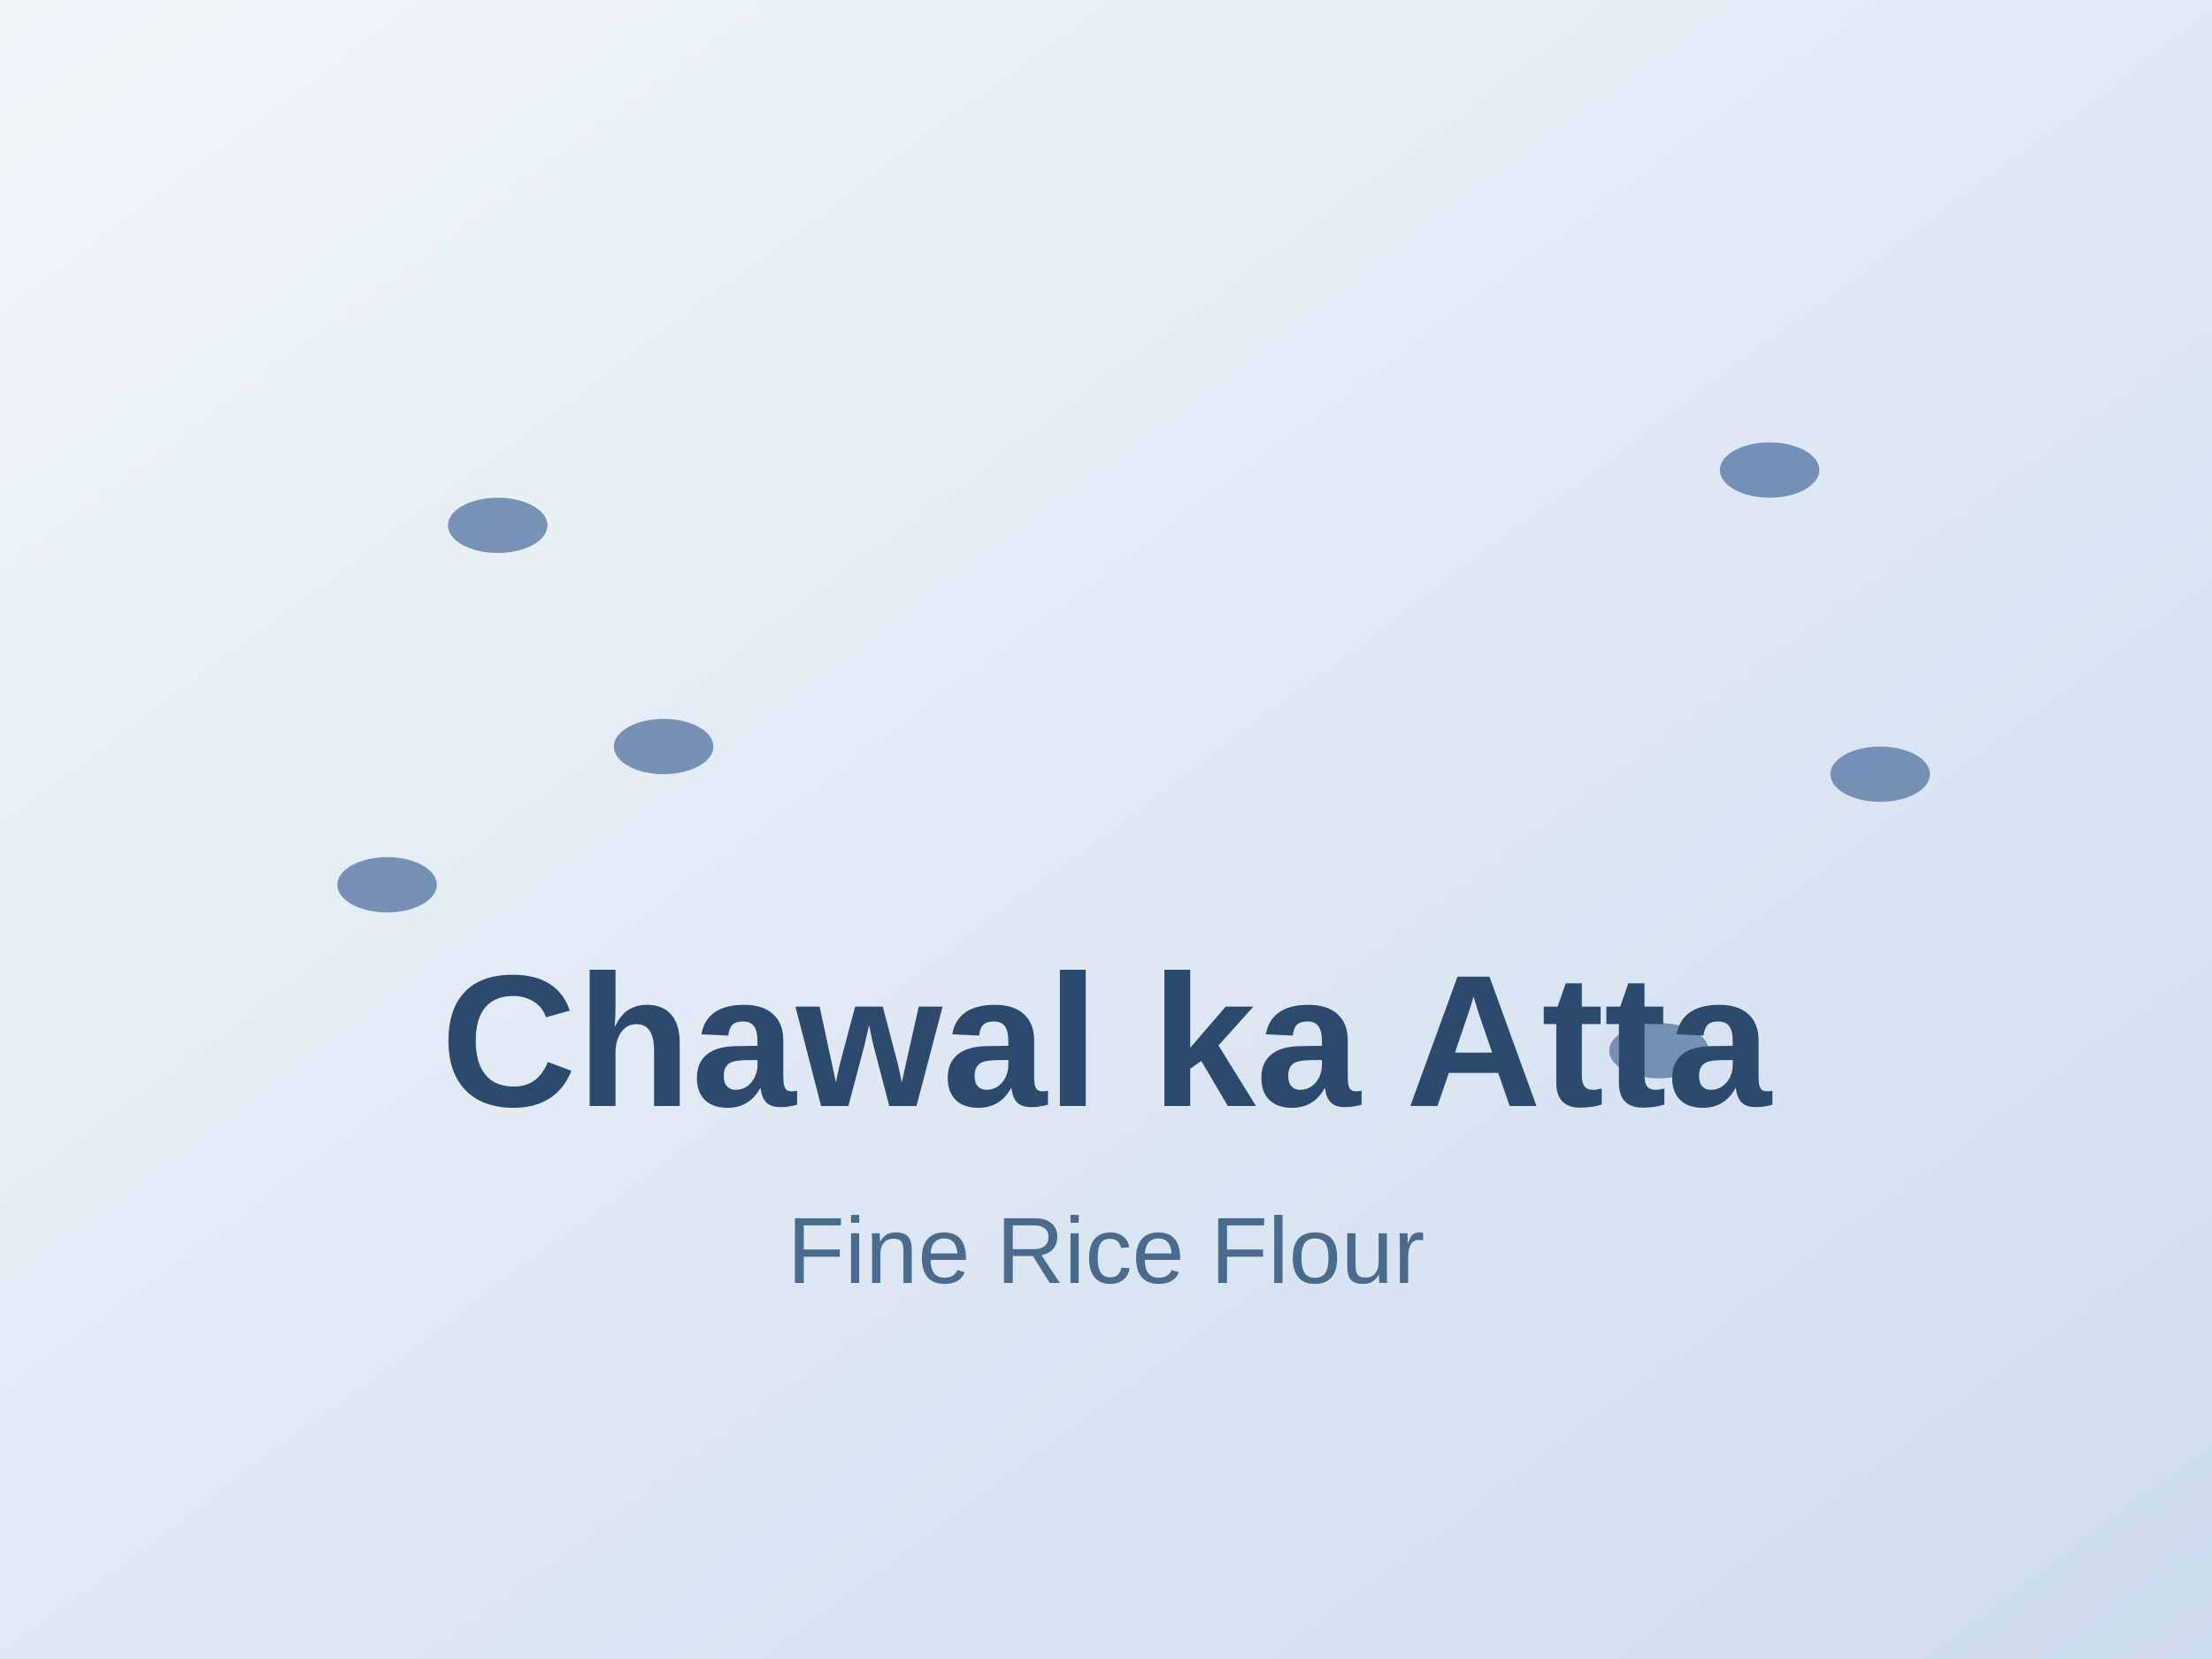
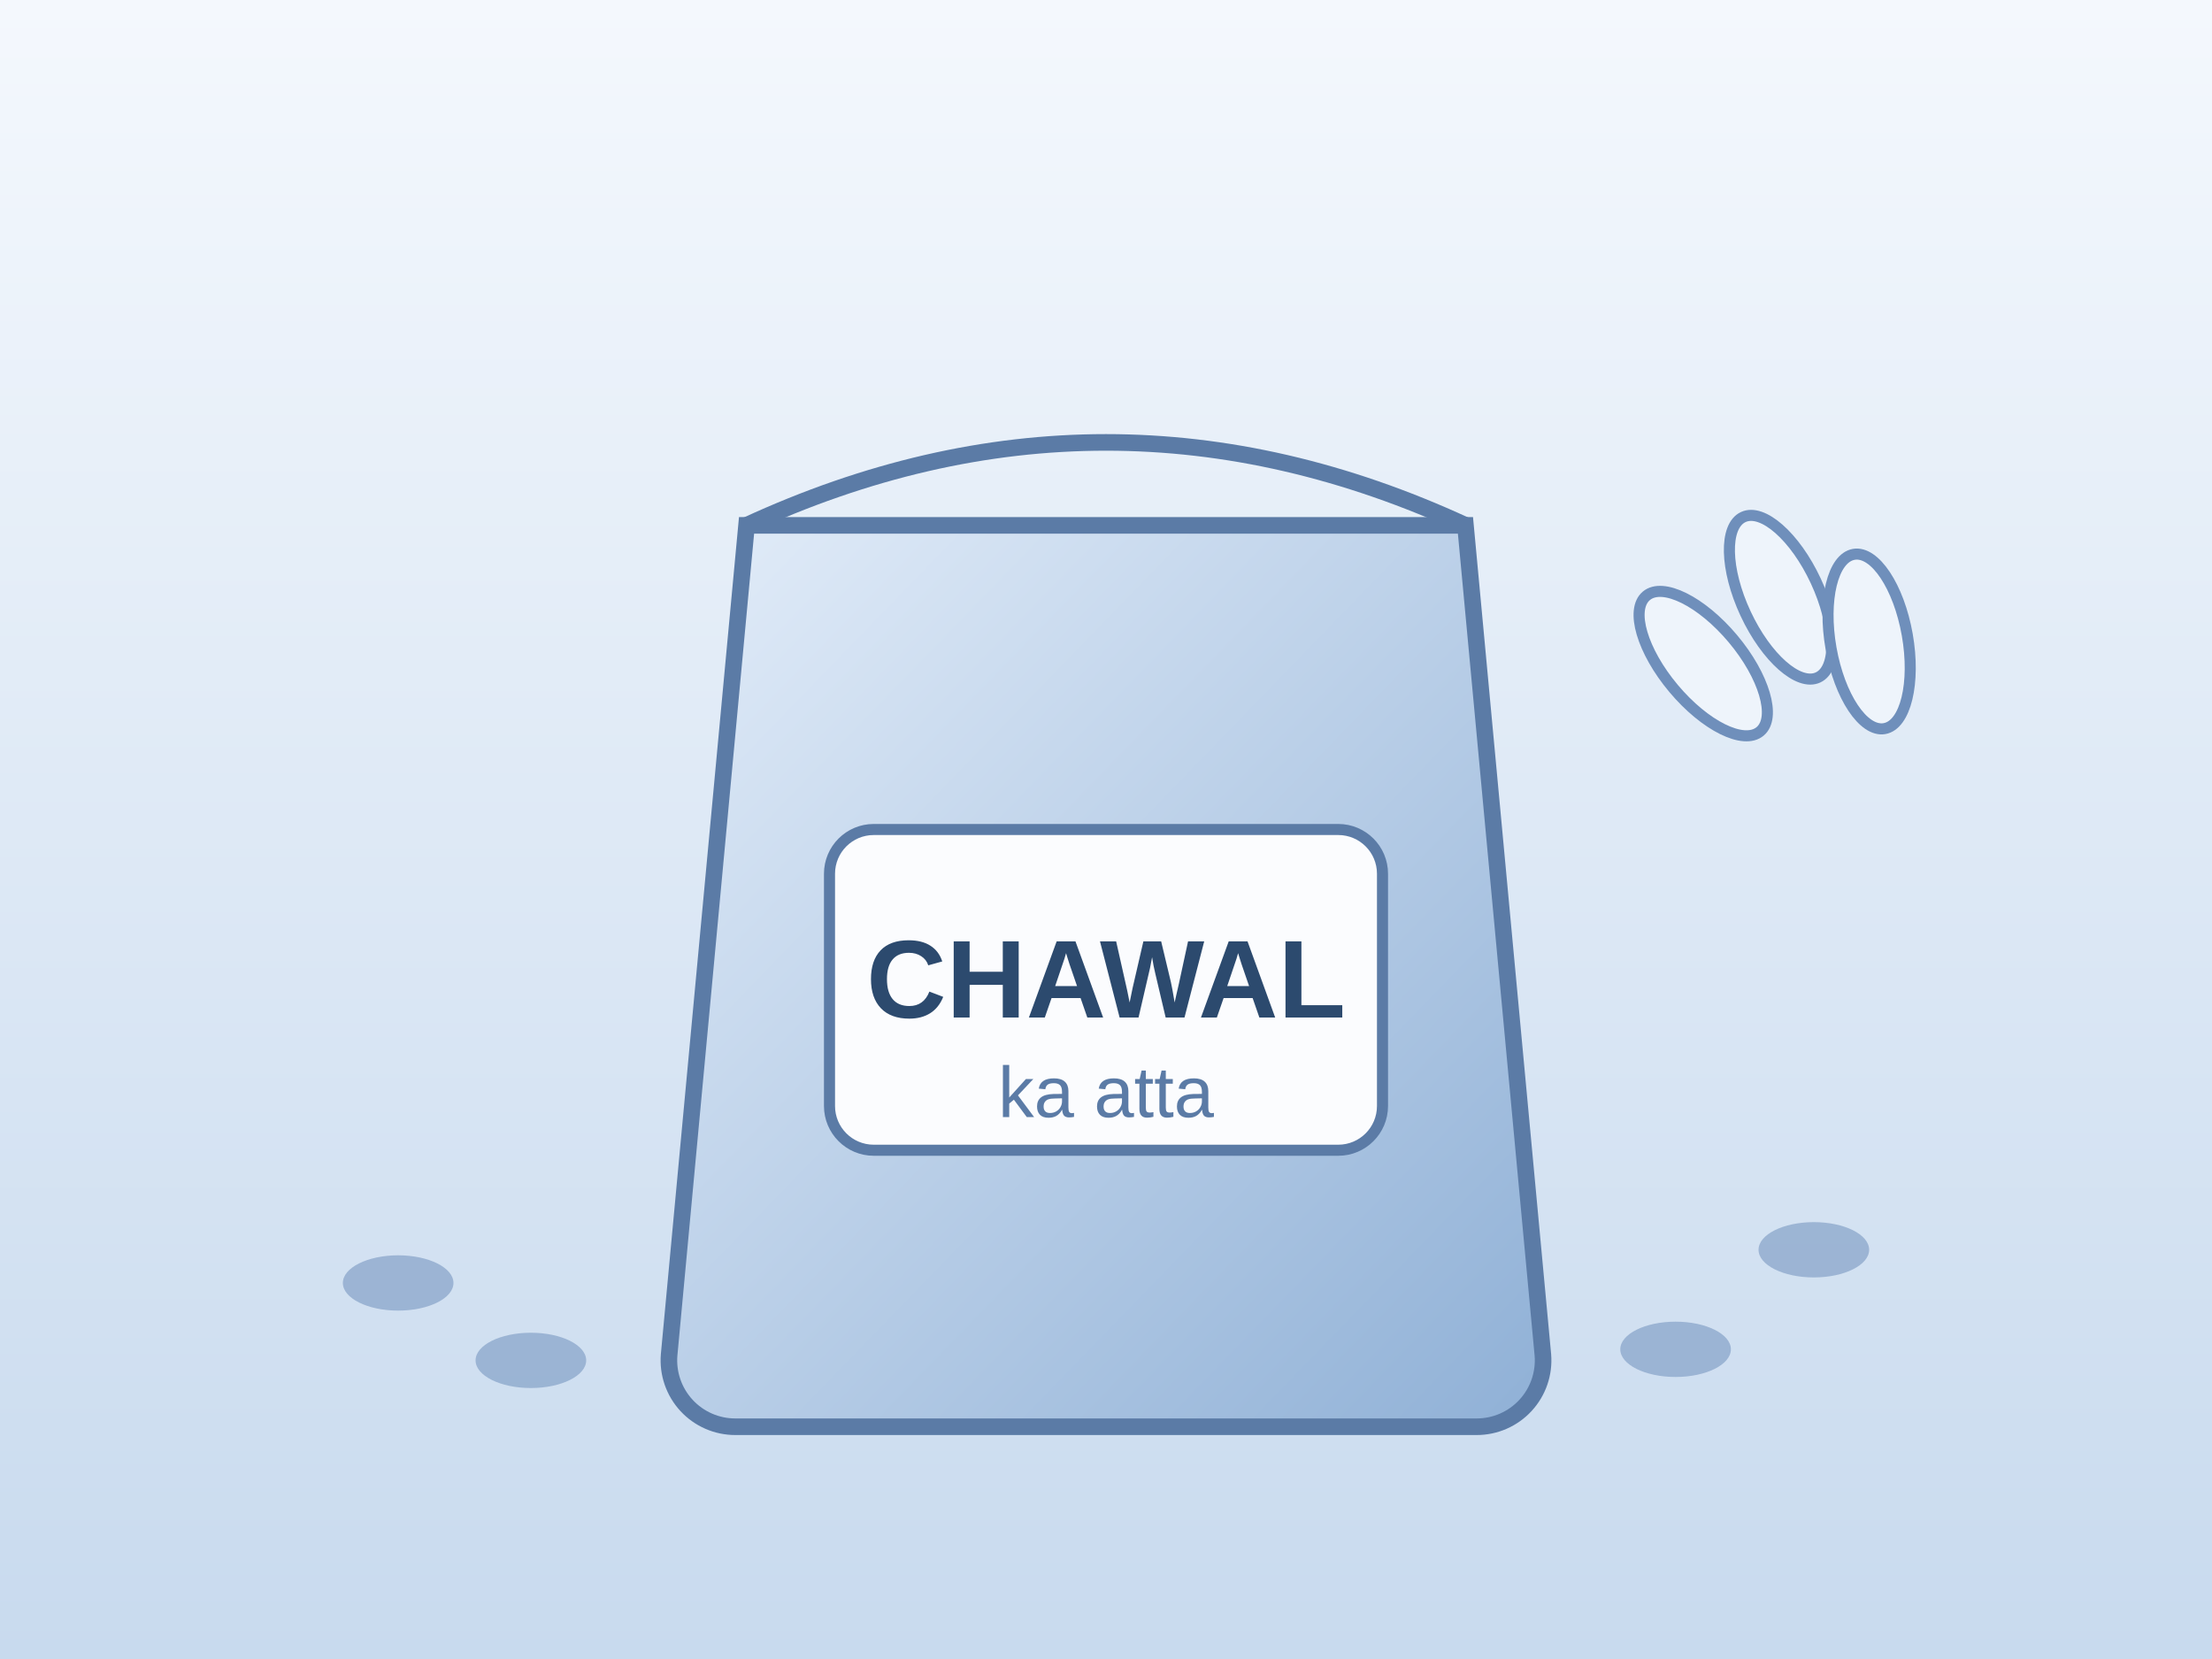
- <svg xmlns="http://www.w3.org/2000/svg" viewBox="0 0 400 300" role="img" aria-label="Chawal ka Atta">
+ <svg xmlns="http://www.w3.org/2000/svg" viewBox="0 0 400 300" role="img" aria-label="Chawal ka Atta (rice flour)">
  <defs>
-     <linearGradient id="bg" x1="0" y1="0" x2="1" y2="1">
-       <stop offset="0" stop-color="#f2f6fb" />
-       <stop offset="1" stop-color="#cddcee" />
+     <linearGradient id="bg" x1="0" y1="0" x2="0" y2="1">
+       <stop offset="0" stop-color="#f4f8fd" />
+       <stop offset="1" stop-color="#c8daee" />
+     </linearGradient>
+     <linearGradient id="bag" x1="0" y1="0" x2="1" y2="1">
+       <stop offset="0" stop-color="#e3edf9" />
+       <stop offset="1" stop-color="#8fb0d6" />
    </linearGradient>
  </defs>
  <rect width="400" height="300" fill="url(#bg)" />
-   <g fill="#5b7ba6" opacity="0.8">
-     <ellipse cx="90" cy="95" rx="9" ry="5" />
-     <ellipse cx="120" cy="135" rx="9" ry="5" />
-     <ellipse cx="70" cy="160" rx="9" ry="5" />
-     <ellipse cx="320" cy="85" rx="9" ry="5" />
-     <ellipse cx="340" cy="140" rx="9" ry="5" />
-     <ellipse cx="300" cy="190" rx="9" ry="5" />
+   <g fill="#6f8fbb" opacity="0.55">
+     <ellipse cx="72" cy="232" rx="10" ry="5" />
+     <ellipse cx="96" cy="246" rx="10" ry="5" />
+     <ellipse cx="328" cy="226" rx="10" ry="5" />
+     <ellipse cx="303" cy="244" rx="10" ry="5" />
  </g>
-   <text x="200" y="200" text-anchor="middle" font-family="Segoe UI, Arial, sans-serif" font-size="34" font-weight="800" fill="#2c4a6e">Chawal ka Atta</text>
-   <text x="200" y="232" text-anchor="middle" font-family="Segoe UI, Arial, sans-serif" font-size="17" fill="#4a6a8e">Fine Rice Flour</text>
+   <path d="M135 95 h130 l14 150 a12 12 0 0 1 -12 13 h-134 a12 12 0 0 1 -12 -13 z" fill="url(#bag)" stroke="#5b7ba6" stroke-width="3" />
+   <path d="M135 95 q65 -30 130 0" fill="none" stroke="#5b7ba6" stroke-width="3" />
+   <rect x="150" y="150" width="100" height="58" rx="8" fill="#fbfcfe" stroke="#5b7ba6" stroke-width="2" />
+   <text x="200" y="184" text-anchor="middle" font-family="Segoe UI, Arial, sans-serif" font-size="20" font-weight="800" fill="#2c4a6e">CHAWAL</text>
+   <text x="200" y="202" text-anchor="middle" font-family="Segoe UI, Arial, sans-serif" font-size="13" fill="#5b7ba6">ka atta</text>
+   <g transform="translate(322,108)" fill="#eef4fb" stroke="#6f8fbb" stroke-width="2">
+     <ellipse cx="0" cy="0" rx="7" ry="16" transform="rotate(-25 0 0)" />
+     <ellipse cx="16" cy="8" rx="7" ry="16" transform="rotate(-10 16 8)" />
+     <ellipse cx="-14" cy="12" rx="7" ry="16" transform="rotate(-40 -14 12)" />
+   </g>
</svg>
